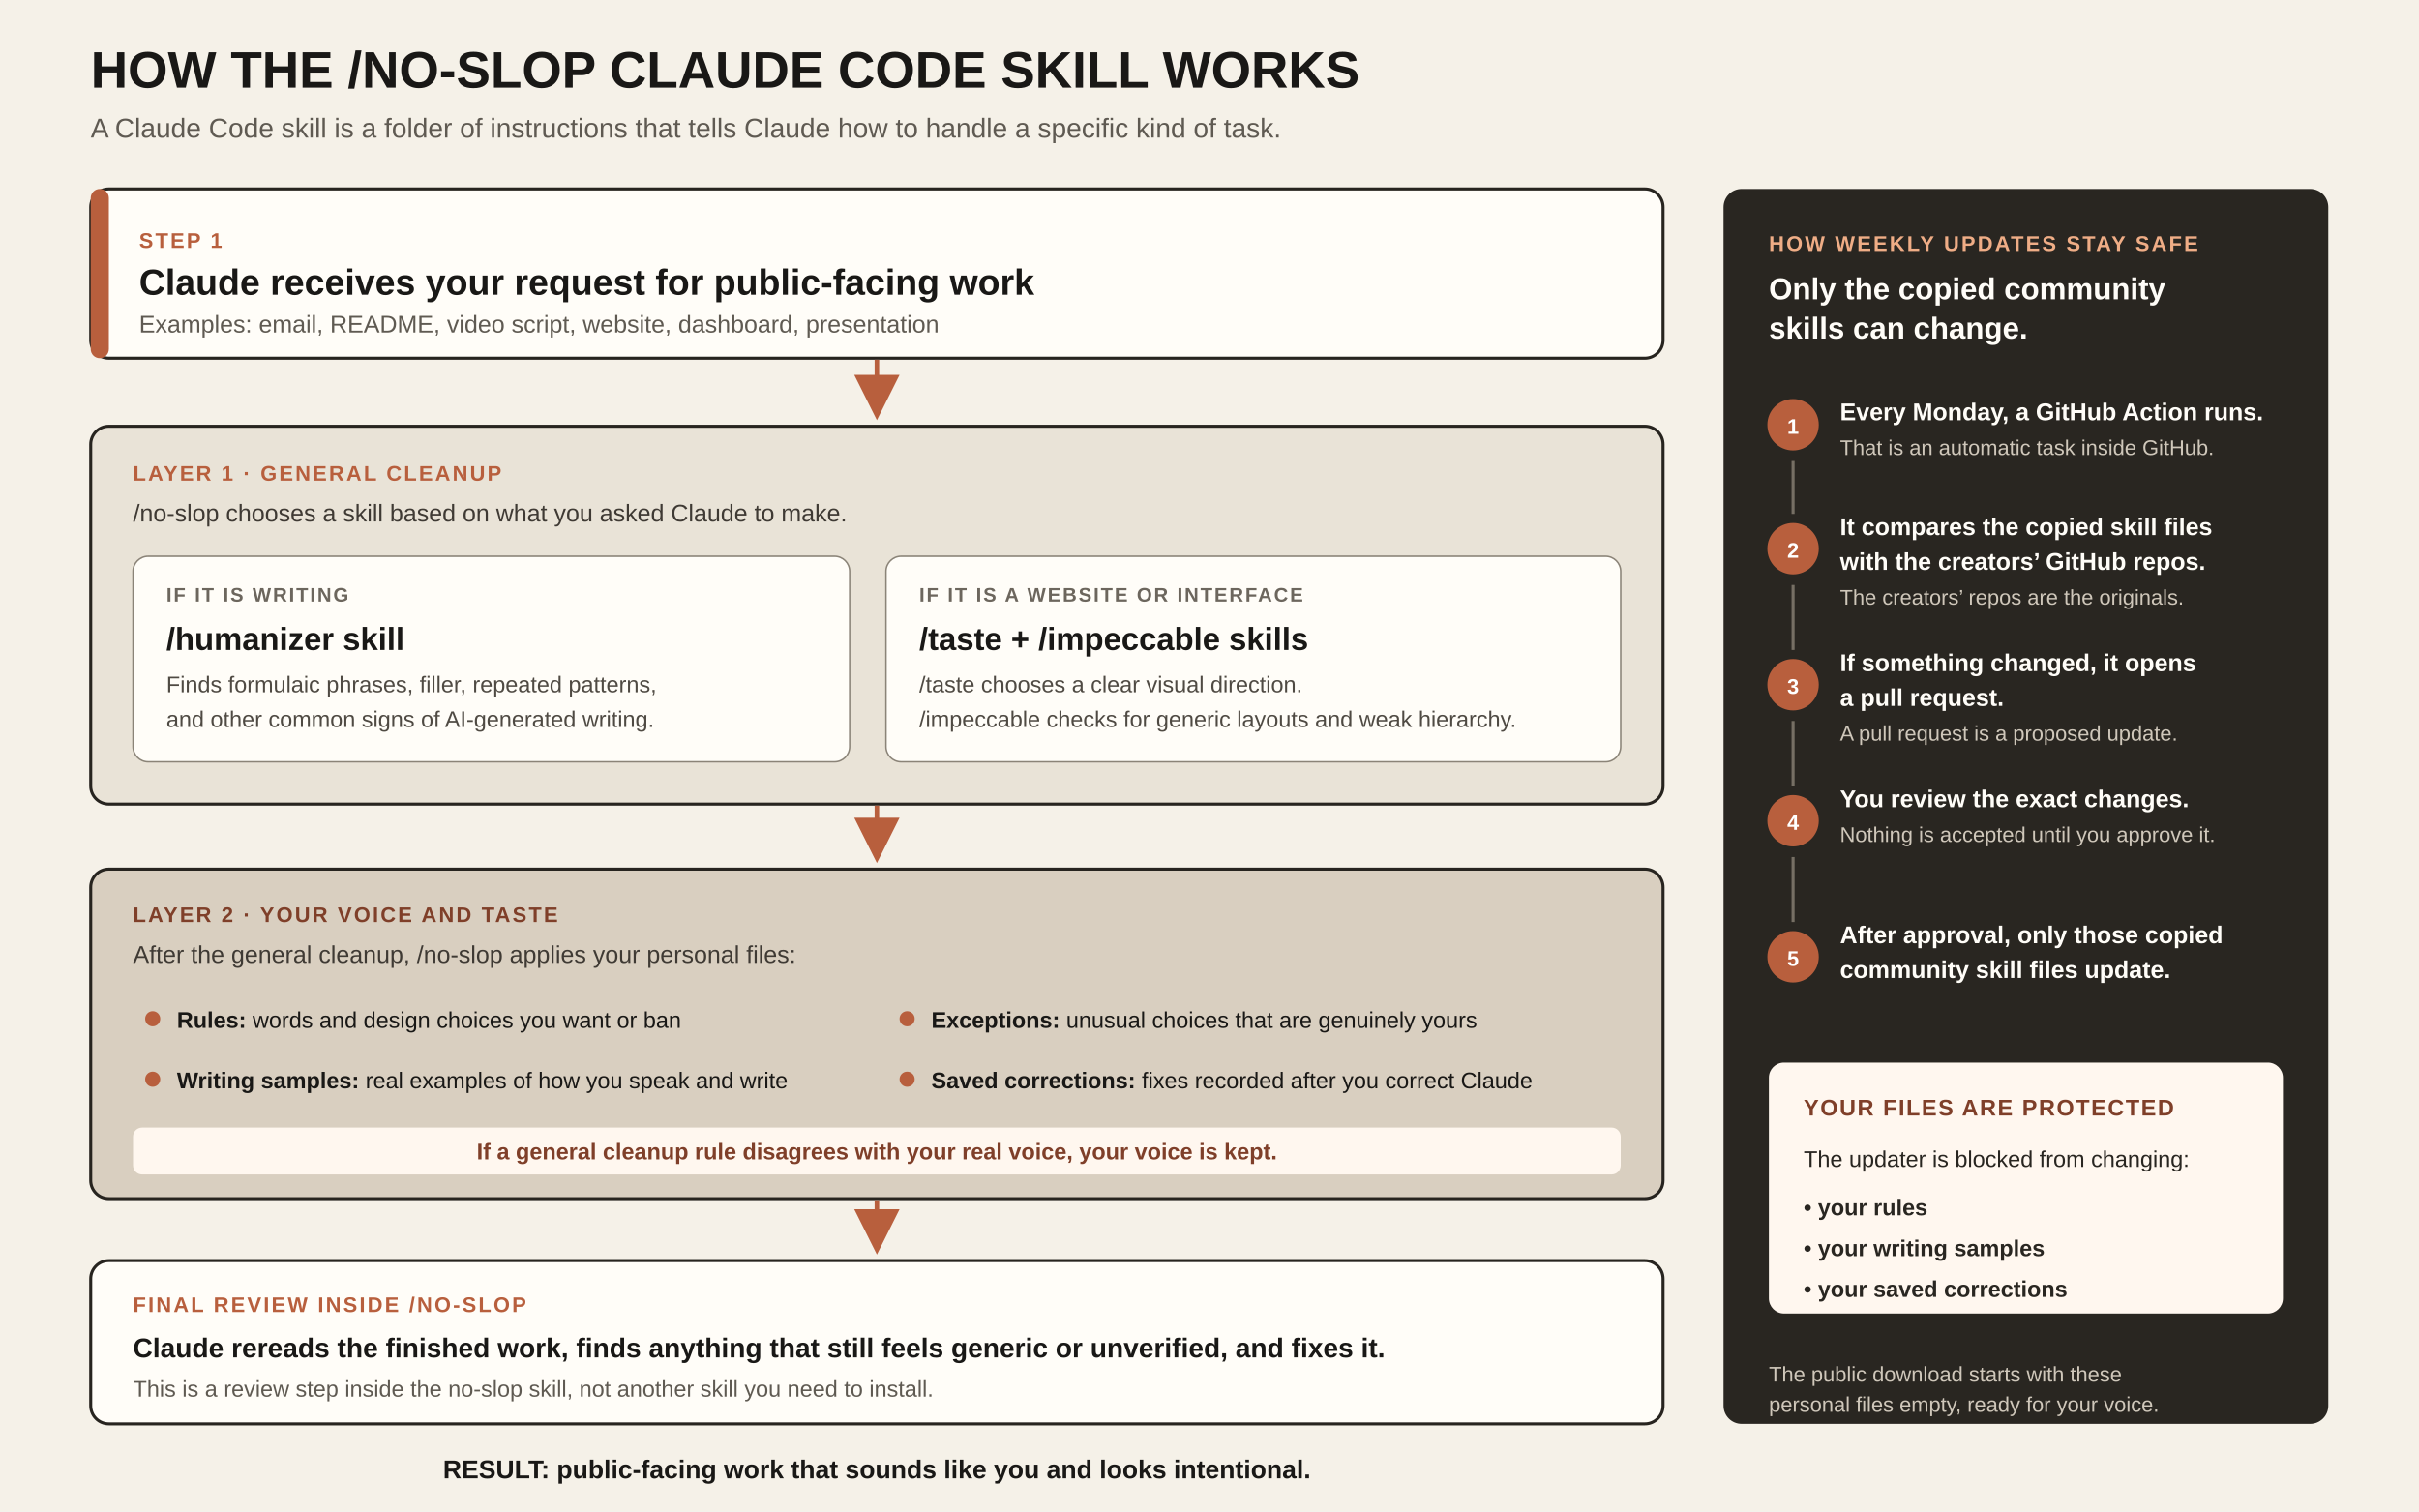
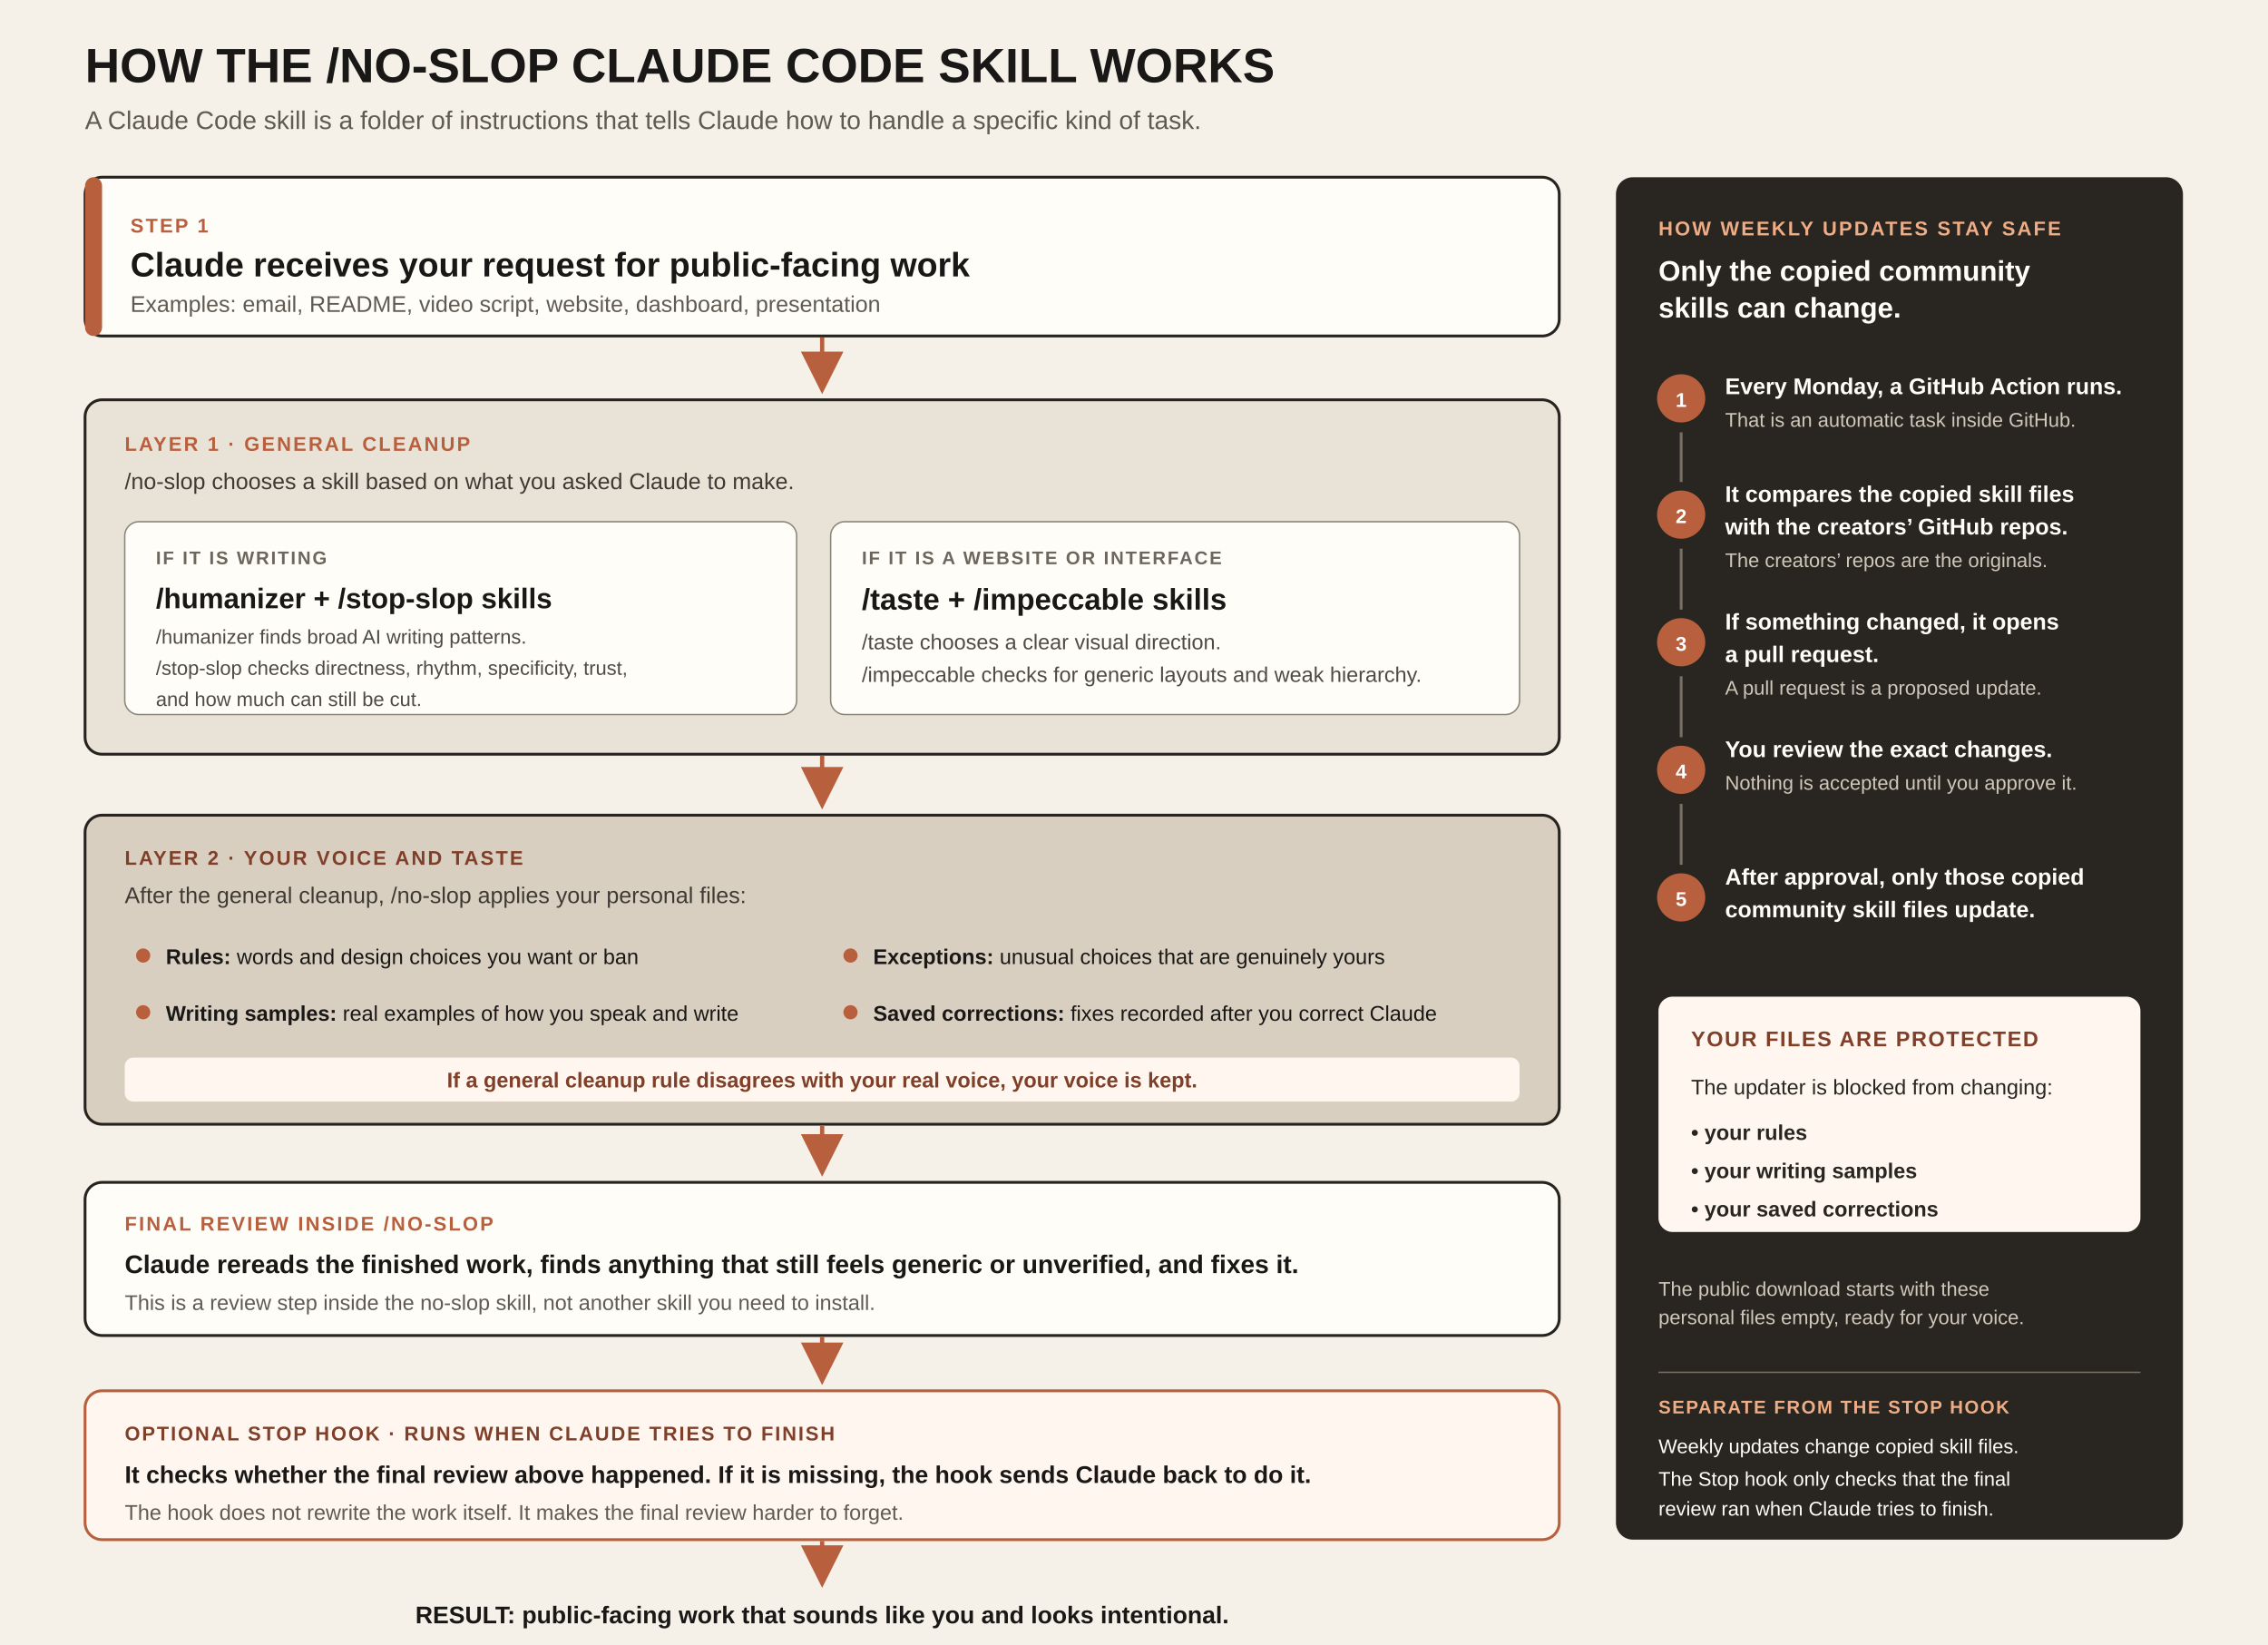
- <svg xmlns="http://www.w3.org/2000/svg" width="1600" height="1000" viewBox="0 0 1600 1000" role="img" aria-labelledby="title desc">
+ <svg xmlns="http://www.w3.org/2000/svg" width="1600" height="1160" viewBox="0 0 1600 1160" role="img" aria-labelledby="title desc">
  <defs>
    <marker id="arrow" markerWidth="10" markerHeight="10" refX="8" refY="5" orient="auto">
      <path d="M0,0 L10,5 L0,10 Z" fill="#b85f3d" />
    </marker>
  </defs>
-   <rect width="1600" height="1000" fill="#f5f1e8" />
+   <rect width="1600" height="1160" fill="#f5f1e8" />
  <g font-family="Arial, Helvetica, sans-serif">
    <text id="heading" x="60" y="58" fill="#191816" font-size="34" font-weight="800">HOW THE /NO-SLOP CLAUDE CODE SKILL WORKS</text>
    <text x="60" y="91" fill="#5f5a52" font-size="18">A Claude Code skill is a folder of instructions that tells Claude how to handle a specific kind of task.</text>
    <rect x="60" y="125" width="1040" height="112" rx="12" fill="#fffdf8" stroke="#27241f" stroke-width="2" />
    <rect x="60" y="125" width="12" height="112" rx="6" fill="#b85f3d" />
    <text x="92" y="164" fill="#b85f3d" font-size="14" font-weight="800" letter-spacing="1.4">STEP 1</text>
    <text x="92" y="195" fill="#191816" font-size="24" font-weight="800">Claude receives your request for public-facing work</text>
    <text x="92" y="220" fill="#5f5a52" font-size="16">Examples: email, README, video script, website, dashboard, presentation</text>
    <path d="M580 238 L580 272" stroke="#b85f3d" stroke-width="3" marker-end="url(#arrow)" />
    <rect x="60" y="282" width="1040" height="250" rx="12" fill="#e9e3d7" stroke="#27241f" stroke-width="2" />
    <text x="88" y="318" fill="#b85f3d" font-size="14" font-weight="800" letter-spacing="1.4">LAYER 1 · GENERAL CLEANUP</text>
    <text x="88" y="345" fill="#3f3a34" font-size="16">/no-slop chooses a skill based on what you asked Claude to make.</text>
    <rect x="88" y="368" width="474" height="136" rx="10" fill="#fffdf8" stroke="#8b8478" />
    <text x="110" y="398" fill="#6c665d" font-size="13" font-weight="800" letter-spacing="1.2">IF IT IS WRITING</text>
-     <text x="110" y="430" fill="#191816" font-size="21" font-weight="800">/humanizer skill</text>
-     <text x="110" y="458" fill="#4f4a43" font-size="15">Finds formulaic phrases, filler, repeated patterns,</text>
-     <text x="110" y="481" fill="#4f4a43" font-size="15">and other common signs of AI-generated writing.</text>
+     <text x="110" y="429" fill="#191816" font-size="20" font-weight="800">/humanizer + /stop-slop skills</text>
+     <text x="110" y="454" fill="#4f4a43" font-size="14">/humanizer finds broad AI writing patterns.</text>
+     <text x="110" y="476" fill="#4f4a43" font-size="14">/stop-slop checks directness, rhythm, specificity, trust,</text>
+     <text x="110" y="498" fill="#4f4a43" font-size="14">and how much can still be cut.</text>
    <rect x="586" y="368" width="486" height="136" rx="10" fill="#fffdf8" stroke="#8b8478" />
    <text x="608" y="398" fill="#6c665d" font-size="13" font-weight="800" letter-spacing="1.2">IF IT IS A WEBSITE OR INTERFACE</text>
    <text x="608" y="430" fill="#191816" font-size="21" font-weight="800">/taste + /impeccable skills</text>
    <text x="608" y="458" fill="#4f4a43" font-size="15">/taste chooses a clear visual direction.</text>
    <text x="608" y="481" fill="#4f4a43" font-size="15">/impeccable checks for generic layouts and weak hierarchy.</text>
    <path d="M580 533 L580 565" stroke="#b85f3d" stroke-width="3" marker-end="url(#arrow)" />
    <rect x="60" y="575" width="1040" height="218" rx="12" fill="#d9cfc0" stroke="#27241f" stroke-width="2" />
    <text x="88" y="610" fill="#7f3f29" font-size="14" font-weight="800" letter-spacing="1.4">LAYER 2 · YOUR VOICE AND TASTE</text>
    <text x="88" y="637" fill="#3f3a34" font-size="16">After the general cleanup, /no-slop applies your personal files:</text>
    <circle cx="101" cy="674" r="5" fill="#b85f3d" />
    <text x="117" y="680" fill="#191816" font-size="15">
      <tspan font-weight="800">Rules:</tspan> words and design choices you want or ban</text>
    <circle cx="101" cy="714" r="5" fill="#b85f3d" />
    <text x="117" y="720" fill="#191816" font-size="15">
      <tspan font-weight="800">Writing samples:</tspan> real examples of how you speak and write</text>
    <circle cx="600" cy="674" r="5" fill="#b85f3d" />
    <text x="616" y="680" fill="#191816" font-size="15">
      <tspan font-weight="800">Exceptions:</tspan> unusual choices that are genuinely yours</text>
    <circle cx="600" cy="714" r="5" fill="#b85f3d" />
    <text x="616" y="720" fill="#191816" font-size="15">
      <tspan font-weight="800">Saved corrections:</tspan> fixes recorded after you correct Claude</text>
    <rect x="88" y="746" width="984" height="31" rx="6" fill="#fff7ef" />
    <text x="580" y="767" text-anchor="middle" fill="#7f3f29" font-size="15" font-weight="800">If a general cleanup rule disagrees with your real voice, your voice is kept.</text>
    <path d="M580 794 L580 824" stroke="#b85f3d" stroke-width="3" marker-end="url(#arrow)" />
    <rect x="60" y="834" width="1040" height="108" rx="12" fill="#fffdf8" stroke="#27241f" stroke-width="2" />
    <text x="88" y="868" fill="#b85f3d" font-size="14" font-weight="800" letter-spacing="1.4">FINAL REVIEW INSIDE /NO-SLOP</text>
    <text x="88" y="898" fill="#191816" font-size="18" font-weight="700">Claude rereads the finished work, finds anything that still feels generic or unverified, and fixes it.</text>
    <text x="88" y="924" fill="#5f5a52" font-size="15">This is a review step inside the no-slop skill, not another skill you need to install.</text>
-     <text x="580" y="978" text-anchor="middle" fill="#191816" font-size="17" font-weight="800">RESULT: public-facing work that sounds like you and looks intentional.</text>
-     <rect x="1140" y="125" width="400" height="817" rx="12" fill="#292621" />
+     <path d="M580 943 L580 971" stroke="#b85f3d" stroke-width="3" marker-end="url(#arrow)" />
+     <rect x="60" y="981" width="1040" height="105" rx="12" fill="#fff7ef" stroke="#b85f3d" stroke-width="2" />
+     <text x="88" y="1016" fill="#7f3f29" font-size="14" font-weight="800" letter-spacing="1.2">OPTIONAL STOP HOOK · RUNS WHEN CLAUDE TRIES TO FINISH</text>
+     <text x="88" y="1046" fill="#191816" font-size="17" font-weight="700">It checks whether the final review above happened. If it is missing, the hook sends Claude back to do it.</text>
+     <text x="88" y="1072" fill="#5f5a52" font-size="15">The hook does not rewrite the work itself. It makes the final review harder to forget.</text>
+     <path d="M580 1087 L580 1114" stroke="#b85f3d" stroke-width="3" marker-end="url(#arrow)" />
+     <text x="580" y="1145" text-anchor="middle" fill="#191816" font-size="17" font-weight="800">RESULT: public-facing work that sounds like you and looks intentional.</text>
+     <rect x="1140" y="125" width="400" height="961" rx="12" fill="#292621" />
    <text x="1170" y="166" fill="#efad86" font-size="14" font-weight="800" letter-spacing="1.4">HOW WEEKLY UPDATES STAY SAFE</text>
    <text x="1170" y="198" fill="#fffdf8" font-size="20" font-weight="800">Only the copied community</text>
    <text x="1170" y="224" fill="#fffdf8" font-size="20" font-weight="800">skills can change.</text>
    <circle cx="1186" cy="281" r="17" fill="#b85f3d" />
    <text x="1186" y="287" text-anchor="middle" fill="#fff" font-size="14" font-weight="800">1</text>
    <text x="1217" y="278" fill="#fffdf8" font-size="16" font-weight="700">Every Monday, a GitHub Action runs.</text>
    <text x="1217" y="301" fill="#cfc7ba" font-size="14">That is an automatic task inside GitHub.</text>
    <line x1="1186" y1="305" x2="1186" y2="340" stroke="#766f64" stroke-width="2" />
    <circle cx="1186" cy="363" r="17" fill="#b85f3d" />
    <text x="1186" y="369" text-anchor="middle" fill="#fff" font-size="14" font-weight="800">2</text>
    <text x="1217" y="354" fill="#fffdf8" font-size="16" font-weight="700">It compares the copied skill files</text>
    <text x="1217" y="377" fill="#fffdf8" font-size="16" font-weight="700">with the creators’ GitHub repos.</text>
    <text x="1217" y="400" fill="#cfc7ba" font-size="14">The creators’ repos are the originals.</text>
    <line x1="1186" y1="387" x2="1186" y2="430" stroke="#766f64" stroke-width="2" />
    <circle cx="1186" cy="453" r="17" fill="#b85f3d" />
    <text x="1186" y="459" text-anchor="middle" fill="#fff" font-size="14" font-weight="800">3</text>
    <text x="1217" y="444" fill="#fffdf8" font-size="16" font-weight="700">If something changed, it opens</text>
    <text x="1217" y="467" fill="#fffdf8" font-size="16" font-weight="700">a pull request.</text>
    <text x="1217" y="490" fill="#cfc7ba" font-size="14">A pull request is a proposed update.</text>
    <line x1="1186" y1="477" x2="1186" y2="520" stroke="#766f64" stroke-width="2" />
    <circle cx="1186" cy="543" r="17" fill="#b85f3d" />
    <text x="1186" y="549" text-anchor="middle" fill="#fff" font-size="14" font-weight="800">4</text>
    <text x="1217" y="534" fill="#fffdf8" font-size="16" font-weight="700">You review the exact changes.</text>
    <text x="1217" y="557" fill="#cfc7ba" font-size="14">Nothing is accepted until you approve it.</text>
    <line x1="1186" y1="567" x2="1186" y2="610" stroke="#766f64" stroke-width="2" />
    <circle cx="1186" cy="633" r="17" fill="#b85f3d" />
    <text x="1186" y="639" text-anchor="middle" fill="#fff" font-size="14" font-weight="800">5</text>
    <text x="1217" y="624" fill="#fffdf8" font-size="16" font-weight="700">After approval, only those copied</text>
    <text x="1217" y="647" fill="#fffdf8" font-size="16" font-weight="700">community skill files update.</text>
    <rect x="1170" y="703" width="340" height="166" rx="10" fill="#fff7ef" />
    <text x="1193" y="738" fill="#7f3f29" font-size="15" font-weight="800" letter-spacing="1">YOUR FILES ARE PROTECTED</text>
    <text x="1193" y="772" fill="#292621" font-size="15">The updater is blocked from changing:</text>
    <text x="1193" y="804" fill="#292621" font-size="15" font-weight="700">• your rules</text>
    <text x="1193" y="831" fill="#292621" font-size="15" font-weight="700">• your writing samples</text>
    <text x="1193" y="858" fill="#292621" font-size="15" font-weight="700">• your saved corrections</text>
    <text x="1170" y="914" fill="#cfc7ba" font-size="14">The public download starts with these</text>
    <text x="1170" y="934" fill="#cfc7ba" font-size="14">personal files empty, ready for your voice.</text>
+     <line x1="1170" y1="968" x2="1510" y2="968" stroke="#766f64" />
+     <text x="1170" y="997" fill="#efad86" font-size="13" font-weight="800" letter-spacing="1">SEPARATE FROM THE STOP HOOK</text>
+     <text x="1170" y="1025" fill="#fffdf8" font-size="14">Weekly updates change copied skill files.</text>
+     <text x="1170" y="1048" fill="#fffdf8" font-size="14">The Stop hook only checks that the final</text>
+     <text x="1170" y="1069" fill="#fffdf8" font-size="14">review ran when Claude tries to finish.</text>
  </g>
</svg>
